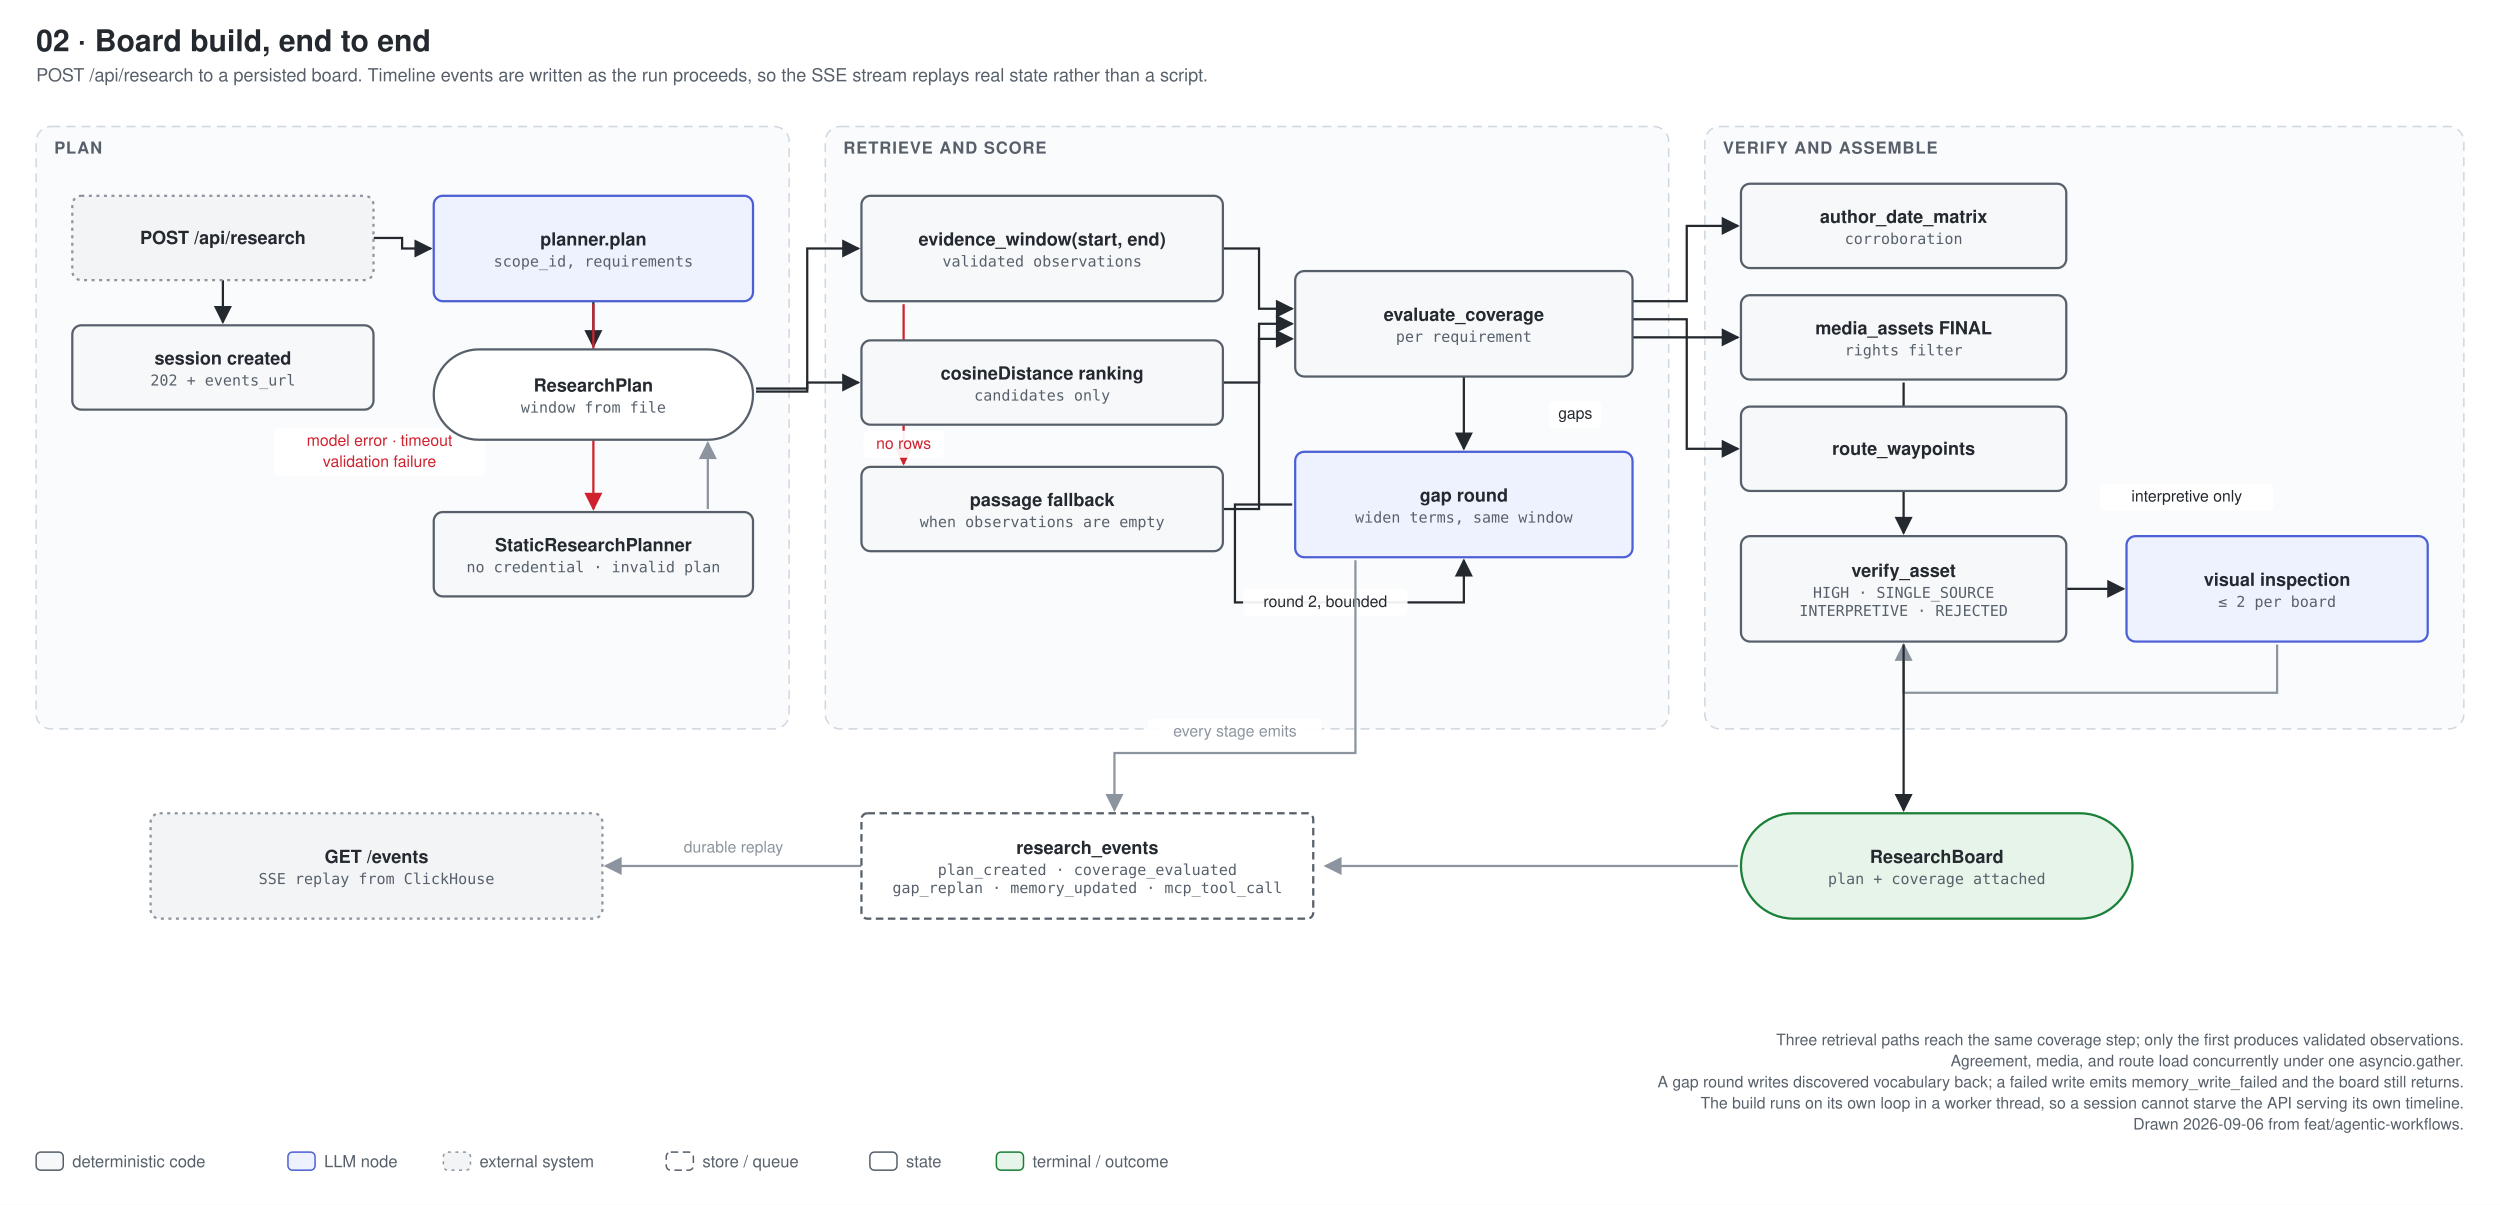
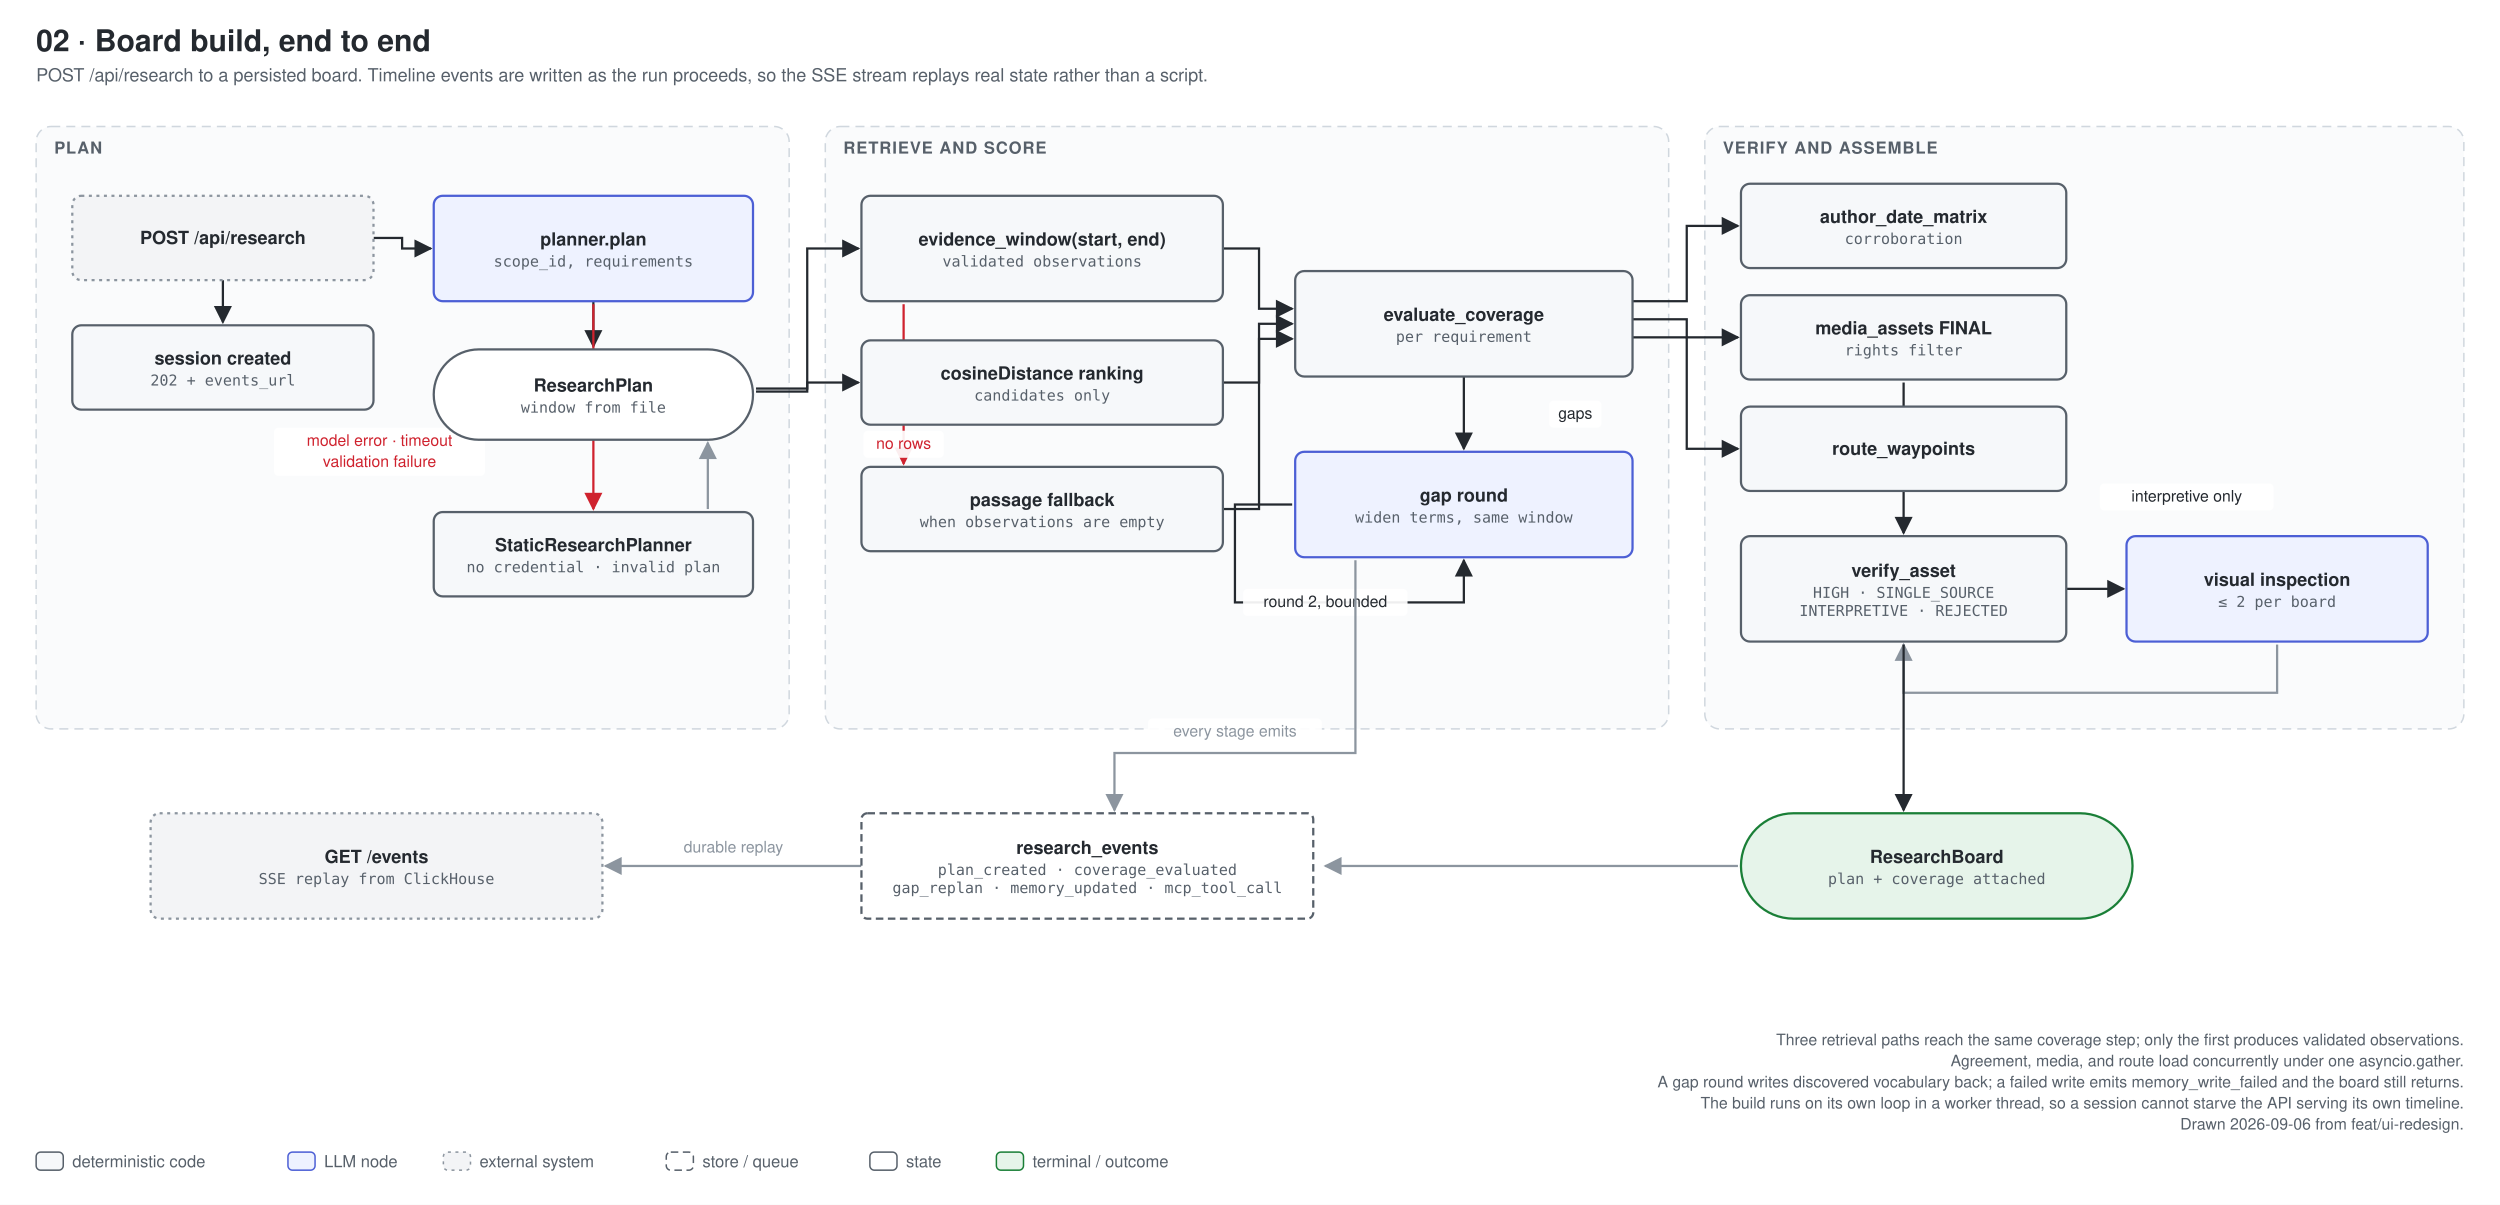
<svg xmlns="http://www.w3.org/2000/svg" viewBox="0 0 1660 800" width="1660" height="800" font-family="-apple-system, BlinkMacSystemFont, 'Segoe UI', Helvetica, Arial, sans-serif" font-size="12" role="img" aria-label="02 · Board build, end to end">
  <defs>
    <marker id="arrow" viewBox="0 0 10 10" refX="9" refY="5" markerWidth="8" markerHeight="8" orient="auto-start-reverse">
      <path d="M0,0 L10,5 L0,10 z" fill="#24292f" />
    </marker>
    <marker id="arrow-muted" viewBox="0 0 10 10" refX="9" refY="5" markerWidth="8" markerHeight="8" orient="auto-start-reverse">
      <path d="M0,0 L10,5 L0,10 z" fill="#8c959f" />
    </marker>
    <marker id="arrow-red" viewBox="0 0 10 10" refX="9" refY="5" markerWidth="8" markerHeight="8" orient="auto-start-reverse">
      <path d="M0,0 L10,5 L0,10 z" fill="#cf222e" />
    </marker>
  </defs>
  <rect width="1660" height="800" fill="#ffffff" />
  <text x="24" y="34" font-size="20" font-weight="600" fill="#24292f">02 · Board build, end to end</text>
  <text x="24" y="54" font-size="12" fill="#57606a">POST /api/research to a persisted board. Timeline events are written as the run proceeds, so the SSE stream replays real state rather than a script.</text>
  <rect x="24" y="84" width="500" height="400" rx="10" fill="#fafbfc" stroke="#d0d7de" stroke-dasharray="6 4" />
  <text x="36" y="102" font-size="11" font-weight="600" fill="#57606a" letter-spacing="0.06em">PLAN</text>
  <rect x="548" y="84" width="560" height="400" rx="10" fill="#fafbfc" stroke="#d0d7de" stroke-dasharray="6 4" />
  <text x="560" y="102" font-size="11" font-weight="600" fill="#57606a" letter-spacing="0.06em">RETRIEVE AND SCORE</text>
  <rect x="1132" y="84" width="504" height="400" rx="10" fill="#fafbfc" stroke="#d0d7de" stroke-dasharray="6 4" />
  <text x="1144" y="102" font-size="11" font-weight="600" fill="#57606a" letter-spacing="0.06em">VERIFY AND ASSEMBLE</text>
  <path d="M148,186 L148,214" fill="none" stroke="#24292f" stroke-width="1.5" marker-end="url(#arrow)" />
  <path d="M248,158 L267,158 L267,165 L286,165" fill="none" stroke="#24292f" stroke-width="1.5" marker-end="url(#arrow)" />
  <path d="M394,200 L394,230" fill="none" stroke="#24292f" stroke-width="1.5" marker-end="url(#arrow)" />
  <path d="M394,202 L394,338" fill="none" stroke="#cf222e" stroke-width="1.5" marker-end="url(#arrow-red)" />
  <rect x="181.9" y="284" width="140.2" height="32" rx="3" fill="#ffffff" fill-opacity="0.92" />
  <text x="252" y="296" text-anchor="middle" font-size="10.5" fill="#cf222e">model error · timeout</text>
  <text x="252" y="310" text-anchor="middle" font-size="10.5" fill="#cf222e">validation failure</text>
  <path d="M470,338 L470,294" fill="none" stroke="#8c959f" stroke-width="1.5" marker-end="url(#arrow-muted)" />
  <path d="M502,258 L536,258 L536,165 L570,165" fill="none" stroke="#24292f" stroke-width="1.5" marker-end="url(#arrow)" />
  <path d="M502,260 L536,260 L536,254 L570,254" fill="none" stroke="#24292f" stroke-width="1.5" marker-end="url(#arrow)" />
  <path d="M812,165 L836,165 L836,205 L858,205" fill="none" stroke="#24292f" stroke-width="1.5" marker-end="url(#arrow)" />
  <path d="M812,254 L836,254 L836,215 L858,215" fill="none" stroke="#24292f" stroke-width="1.5" marker-end="url(#arrow)" />
  <path d="M600,202 L600,308" fill="none" stroke="#cf222e" stroke-width="1.5" marker-end="url(#arrow-red)" />
  <rect x="573.3" y="286" width="53.4" height="18" rx="3" fill="#ffffff" fill-opacity="0.92" />
  <text x="600" y="298" text-anchor="middle" font-size="10.5" fill="#cf222e">no rows</text>
  <path d="M812,338 L836,338 L836,225 L858,225" fill="none" stroke="#24292f" stroke-width="1.5" marker-end="url(#arrow)" />
  <path d="M972,250 L972,298" fill="none" stroke="#24292f" stroke-width="1.5" marker-end="url(#arrow)" />
  <rect x="1028.6" y="266" width="34.8" height="18" rx="3" fill="#ffffff" fill-opacity="0.92" />
  <text x="1046" y="278" text-anchor="middle" font-size="10.5" fill="#24292f">gaps</text>
  <path d="M858,335 L820,335 L820,400 L972,400 L972,372" fill="none" stroke="#24292f" stroke-width="1.5" marker-end="url(#arrow)" />
  <rect x="825.4" y="391" width="109.2" height="18" rx="3" fill="#ffffff" fill-opacity="0.92" />
  <text x="880" y="403" text-anchor="middle" font-size="10.5" fill="#24292f">round 2, bounded</text>
  <path d="M1084,200 L1120,200 L1120,150 L1154,150" fill="none" stroke="#24292f" stroke-width="1.5" marker-end="url(#arrow)" />
  <path d="M1084,212 L1120,212 L1120,224 L1154,224" fill="none" stroke="#24292f" stroke-width="1.5" marker-end="url(#arrow)" />
  <path d="M1084,224 L1120,224 L1120,298 L1154,298" fill="none" stroke="#24292f" stroke-width="1.5" marker-end="url(#arrow)" />
  <path d="M1264,254 L1264,354" fill="none" stroke="#24292f" stroke-width="1.5" marker-end="url(#arrow)" />
  <path d="M1372,391 L1410,391" fill="none" stroke="#24292f" stroke-width="1.5" marker-end="url(#arrow)" />
  <rect x="1394.3" y="321" width="115.4" height="18" rx="3" fill="#ffffff" fill-opacity="0.92" />
  <text x="1452" y="333" text-anchor="middle" font-size="10.5" fill="#24292f">interpretive only</text>
  <path d="M1512,428 L1512,460 L1264,460 L1264,428" fill="none" stroke="#8c959f" stroke-width="1.5" marker-end="url(#arrow-muted)" />
  <path d="M1264,428 L1264,538" fill="none" stroke="#24292f" stroke-width="1.5" marker-end="url(#arrow)" />
  <path d="M900,372 L900,500 L740,500 L740,538" fill="none" stroke="#8c959f" stroke-width="1.5" marker-end="url(#arrow-muted)" />
  <rect x="762.3" y="477" width="115.4" height="18" rx="3" fill="#ffffff" fill-opacity="0.92" />
  <text x="820" y="489" text-anchor="middle" font-size="10.5" fill="#8c959f">every stage emits</text>
  <path d="M572,575 L402,575" fill="none" stroke="#8c959f" stroke-width="1.5" marker-end="url(#arrow-muted)" />
  <rect x="438.6" y="554" width="96.8" height="18" rx="3" fill="#ffffff" fill-opacity="0.92" />
  <text x="487" y="566" text-anchor="middle" font-size="10.5" fill="#8c959f">durable replay</text>
  <path d="M1154,575 L880,575" fill="none" stroke="#8c959f" stroke-width="1.5" marker-end="url(#arrow-muted)" />
  <rect x="48" y="130" width="200" height="56" rx="6" fill="#f3f4f6" stroke="#8c959f" stroke-width="1.5" stroke-dasharray="2 3" />
  <text x="148" y="162.0" text-anchor="middle" font-size="12.0" font-weight="600" fill="#24292f">POST /api/research</text>
  <rect x="48" y="216" width="200" height="56" rx="6" fill="#f6f8fa" stroke="#57606a" stroke-width="1.5" />
  <text x="148" y="242.0" text-anchor="middle" font-size="12.0" font-weight="600" fill="#24292f">session created</text>
  <text x="148" y="256.0" text-anchor="middle" font-size="10.0" fill="#57606a" font-family="ui-monospace, SFMono-Regular, Menlo, monospace">202 + events_url</text>
  <rect x="288" y="130" width="212" height="70" rx="6" fill="#eef2ff" stroke="#4c5fd5" stroke-width="1.5" />
  <text x="394" y="163.0" text-anchor="middle" font-size="12.0" font-weight="600" fill="#24292f">planner.plan</text>
  <text x="394" y="177.0" text-anchor="middle" font-size="10.0" fill="#57606a" font-family="ui-monospace, SFMono-Regular, Menlo, monospace">scope_id, requirements</text>
  <rect x="288" y="232" width="212" height="60" rx="30" fill="#ffffff" stroke="#57606a" stroke-width="1.5" />
  <text x="394" y="260.0" text-anchor="middle" font-size="12.0" font-weight="600" fill="#24292f">ResearchPlan</text>
  <text x="394" y="274.0" text-anchor="middle" font-size="10.0" fill="#57606a" font-family="ui-monospace, SFMono-Regular, Menlo, monospace">window from file</text>
  <rect x="288" y="340" width="212" height="56" rx="6" fill="#f6f8fa" stroke="#57606a" stroke-width="1.5" />
  <text x="394" y="366.0" text-anchor="middle" font-size="12.0" font-weight="600" fill="#24292f">StaticResearchPlanner</text>
  <text x="394" y="380.0" text-anchor="middle" font-size="10.0" fill="#57606a" font-family="ui-monospace, SFMono-Regular, Menlo, monospace">no credential · invalid plan</text>
  <rect x="572" y="130" width="240" height="70" rx="6" fill="#f6f8fa" stroke="#57606a" stroke-width="1.5" />
  <text x="692" y="163.0" text-anchor="middle" font-size="12.0" font-weight="600" fill="#24292f">evidence_window(start, end)</text>
  <text x="692" y="177.0" text-anchor="middle" font-size="10.0" fill="#57606a" font-family="ui-monospace, SFMono-Regular, Menlo, monospace">validated observations</text>
  <rect x="572" y="226" width="240" height="56" rx="6" fill="#f6f8fa" stroke="#57606a" stroke-width="1.5" />
  <text x="692" y="252.0" text-anchor="middle" font-size="12.0" font-weight="600" fill="#24292f">cosineDistance ranking</text>
  <text x="692" y="266.0" text-anchor="middle" font-size="10.0" fill="#57606a" font-family="ui-monospace, SFMono-Regular, Menlo, monospace">candidates only</text>
  <rect x="572" y="310" width="240" height="56" rx="6" fill="#f6f8fa" stroke="#57606a" stroke-width="1.5" />
  <text x="692" y="336.0" text-anchor="middle" font-size="12.0" font-weight="600" fill="#24292f">passage fallback</text>
  <text x="692" y="350.0" text-anchor="middle" font-size="10.0" fill="#57606a" font-family="ui-monospace, SFMono-Regular, Menlo, monospace">when observations are empty</text>
  <rect x="860" y="180" width="224" height="70" rx="6" fill="#f6f8fa" stroke="#57606a" stroke-width="1.5" />
  <text x="972" y="213.0" text-anchor="middle" font-size="12.0" font-weight="600" fill="#24292f">evaluate_coverage</text>
  <text x="972" y="227.0" text-anchor="middle" font-size="10.0" fill="#57606a" font-family="ui-monospace, SFMono-Regular, Menlo, monospace">per requirement</text>
  <rect x="860" y="300" width="224" height="70" rx="6" fill="#eef2ff" stroke="#4c5fd5" stroke-width="1.5" />
  <text x="972" y="333.0" text-anchor="middle" font-size="12.0" font-weight="600" fill="#24292f">gap round</text>
  <text x="972" y="347.0" text-anchor="middle" font-size="10.0" fill="#57606a" font-family="ui-monospace, SFMono-Regular, Menlo, monospace">widen terms, same window</text>
  <rect x="1156" y="122" width="216" height="56" rx="6" fill="#f6f8fa" stroke="#57606a" stroke-width="1.5" />
  <text x="1264" y="148.0" text-anchor="middle" font-size="12.0" font-weight="600" fill="#24292f">author_date_matrix</text>
  <text x="1264" y="162.0" text-anchor="middle" font-size="10.0" fill="#57606a" font-family="ui-monospace, SFMono-Regular, Menlo, monospace">corroboration</text>
  <rect x="1156" y="196" width="216" height="56" rx="6" fill="#f6f8fa" stroke="#57606a" stroke-width="1.5" />
  <text x="1264" y="222.0" text-anchor="middle" font-size="12.0" font-weight="600" fill="#24292f">media_assets FINAL</text>
  <text x="1264" y="236.0" text-anchor="middle" font-size="10.0" fill="#57606a" font-family="ui-monospace, SFMono-Regular, Menlo, monospace">rights filter</text>
  <rect x="1156" y="270" width="216" height="56" rx="6" fill="#f6f8fa" stroke="#57606a" stroke-width="1.5" />
  <text x="1264" y="302.0" text-anchor="middle" font-size="12.0" font-weight="600" fill="#24292f">route_waypoints</text>
  <rect x="1156" y="356" width="216" height="70" rx="6" fill="#f6f8fa" stroke="#57606a" stroke-width="1.5" />
  <text x="1264" y="383.0" text-anchor="middle" font-size="12.0" font-weight="600" fill="#24292f">verify_asset</text>
  <text x="1264" y="397.0" text-anchor="middle" font-size="10.0" fill="#57606a" font-family="ui-monospace, SFMono-Regular, Menlo, monospace">HIGH · SINGLE_SOURCE</text>
  <text x="1264" y="409.0" text-anchor="middle" font-size="10.0" fill="#57606a" font-family="ui-monospace, SFMono-Regular, Menlo, monospace">INTERPRETIVE · REJECTED</text>
  <rect x="1412" y="356" width="200" height="70" rx="6" fill="#eef2ff" stroke="#4c5fd5" stroke-width="1.5" />
  <text x="1512" y="389.0" text-anchor="middle" font-size="12.0" font-weight="600" fill="#24292f">visual inspection</text>
  <text x="1512" y="403.0" text-anchor="middle" font-size="10.0" fill="#57606a" font-family="ui-monospace, SFMono-Regular, Menlo, monospace">≤ 2 per board</text>
  <rect x="1156" y="540" width="260" height="70" rx="35" fill="#e6f4ea" stroke="#1a7f37" stroke-width="1.5" />
  <text x="1286" y="573.0" text-anchor="middle" font-size="12.0" font-weight="600" fill="#24292f">ResearchBoard</text>
  <text x="1286" y="587.0" text-anchor="middle" font-size="10.0" fill="#57606a" font-family="ui-monospace, SFMono-Regular, Menlo, monospace">plan + coverage attached</text>
  <rect x="572" y="540" width="300" height="70" rx="4" fill="#ffffff" stroke="#57606a" stroke-width="1.5" stroke-dasharray="5 3" />
  <text x="722" y="567.0" text-anchor="middle" font-size="12.0" font-weight="600" fill="#24292f">research_events</text>
  <text x="722" y="581.0" text-anchor="middle" font-size="10.0" fill="#57606a" font-family="ui-monospace, SFMono-Regular, Menlo, monospace">plan_created · coverage_evaluated</text>
  <text x="722" y="593.0" text-anchor="middle" font-size="10.0" fill="#57606a" font-family="ui-monospace, SFMono-Regular, Menlo, monospace">gap_replan · memory_updated · mcp_tool_call</text>
  <rect x="100" y="540" width="300" height="70" rx="6" fill="#f3f4f6" stroke="#8c959f" stroke-width="1.5" stroke-dasharray="2 3" />
  <text x="250" y="573.0" text-anchor="middle" font-size="12.0" font-weight="600" fill="#24292f">GET /events</text>
  <text x="250" y="587.0" text-anchor="middle" font-size="10.0" fill="#57606a" font-family="ui-monospace, SFMono-Regular, Menlo, monospace">SSE replay from ClickHouse</text>
  <rect x="24" y="765" width="18" height="12" rx="3" fill="#f6f8fa" stroke="#57606a" />
  <text x="48" y="775" font-size="11" fill="#57606a">deterministic code</text>
  <rect x="191.2" y="765" width="18" height="12" rx="3" fill="#eef2ff" stroke="#4c5fd5" />
  <text x="215.2" y="775" font-size="11" fill="#57606a">LLM node</text>
  <rect x="294.4" y="765" width="18" height="12" rx="3" fill="#f3f4f6" stroke="#8c959f" stroke-dasharray="2 3" />
  <text x="318.4" y="775" font-size="11" fill="#57606a">external system</text>
  <rect x="442.4" y="765" width="18" height="12" rx="3" fill="#ffffff" stroke="#57606a" stroke-dasharray="5 3" />
  <text x="466.4" y="775" font-size="11" fill="#57606a">store / queue</text>
  <rect x="577.6" y="765" width="18" height="12" rx="3" fill="#ffffff" stroke="#57606a" />
  <text x="601.6" y="775" font-size="11" fill="#57606a">state</text>
  <rect x="661.6" y="765" width="18" height="12" rx="3" fill="#e6f4ea" stroke="#1a7f37" />
  <text x="685.6" y="775" font-size="11" fill="#57606a">terminal / outcome</text>
  <text x="1636" y="694" text-anchor="end" font-size="10.5" fill="#57606a">Three retrieval paths reach the same coverage step; only the first produces validated observations.</text>
  <text x="1636" y="708" text-anchor="end" font-size="10.5" fill="#57606a">Agreement, media, and route load concurrently under one asyncio.gather.</text>
  <text x="1636" y="722" text-anchor="end" font-size="10.5" fill="#57606a">A gap round writes discovered vocabulary back; a failed write emits memory_write_failed and the board still returns.</text>
  <text x="1636" y="736" text-anchor="end" font-size="10.5" fill="#57606a">The build runs on its own loop in a worker thread, so a session cannot starve the API serving its own timeline.</text>
-   <text x="1636" y="750" text-anchor="end" font-size="10.5" fill="#57606a">Drawn 2026-09-06 from feat/agentic-workflows.</text>
+   <text x="1636" y="750" text-anchor="end" font-size="10.5" fill="#57606a">Drawn 2026-09-06 from feat/ui-redesign.</text>
</svg>
